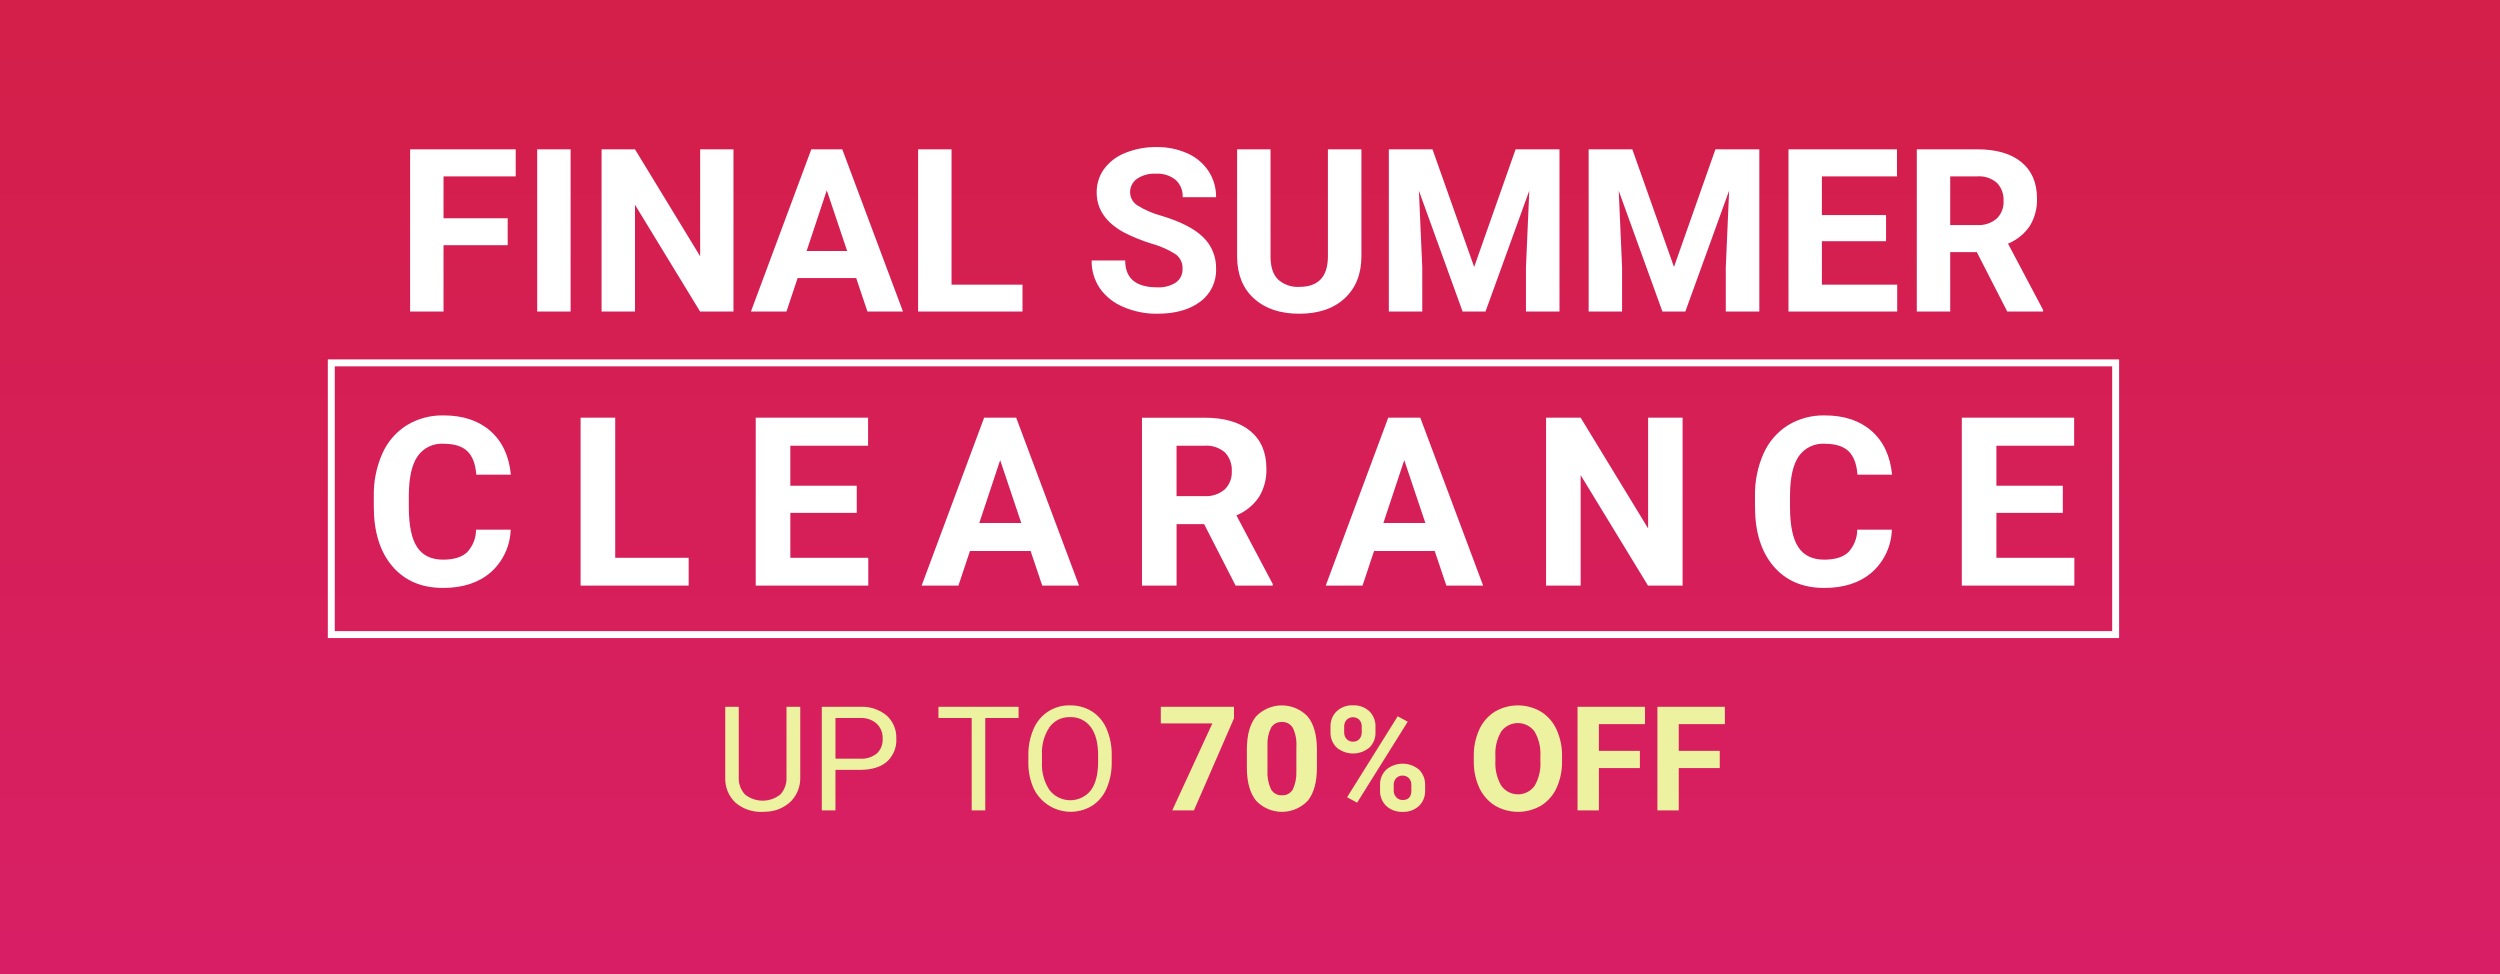
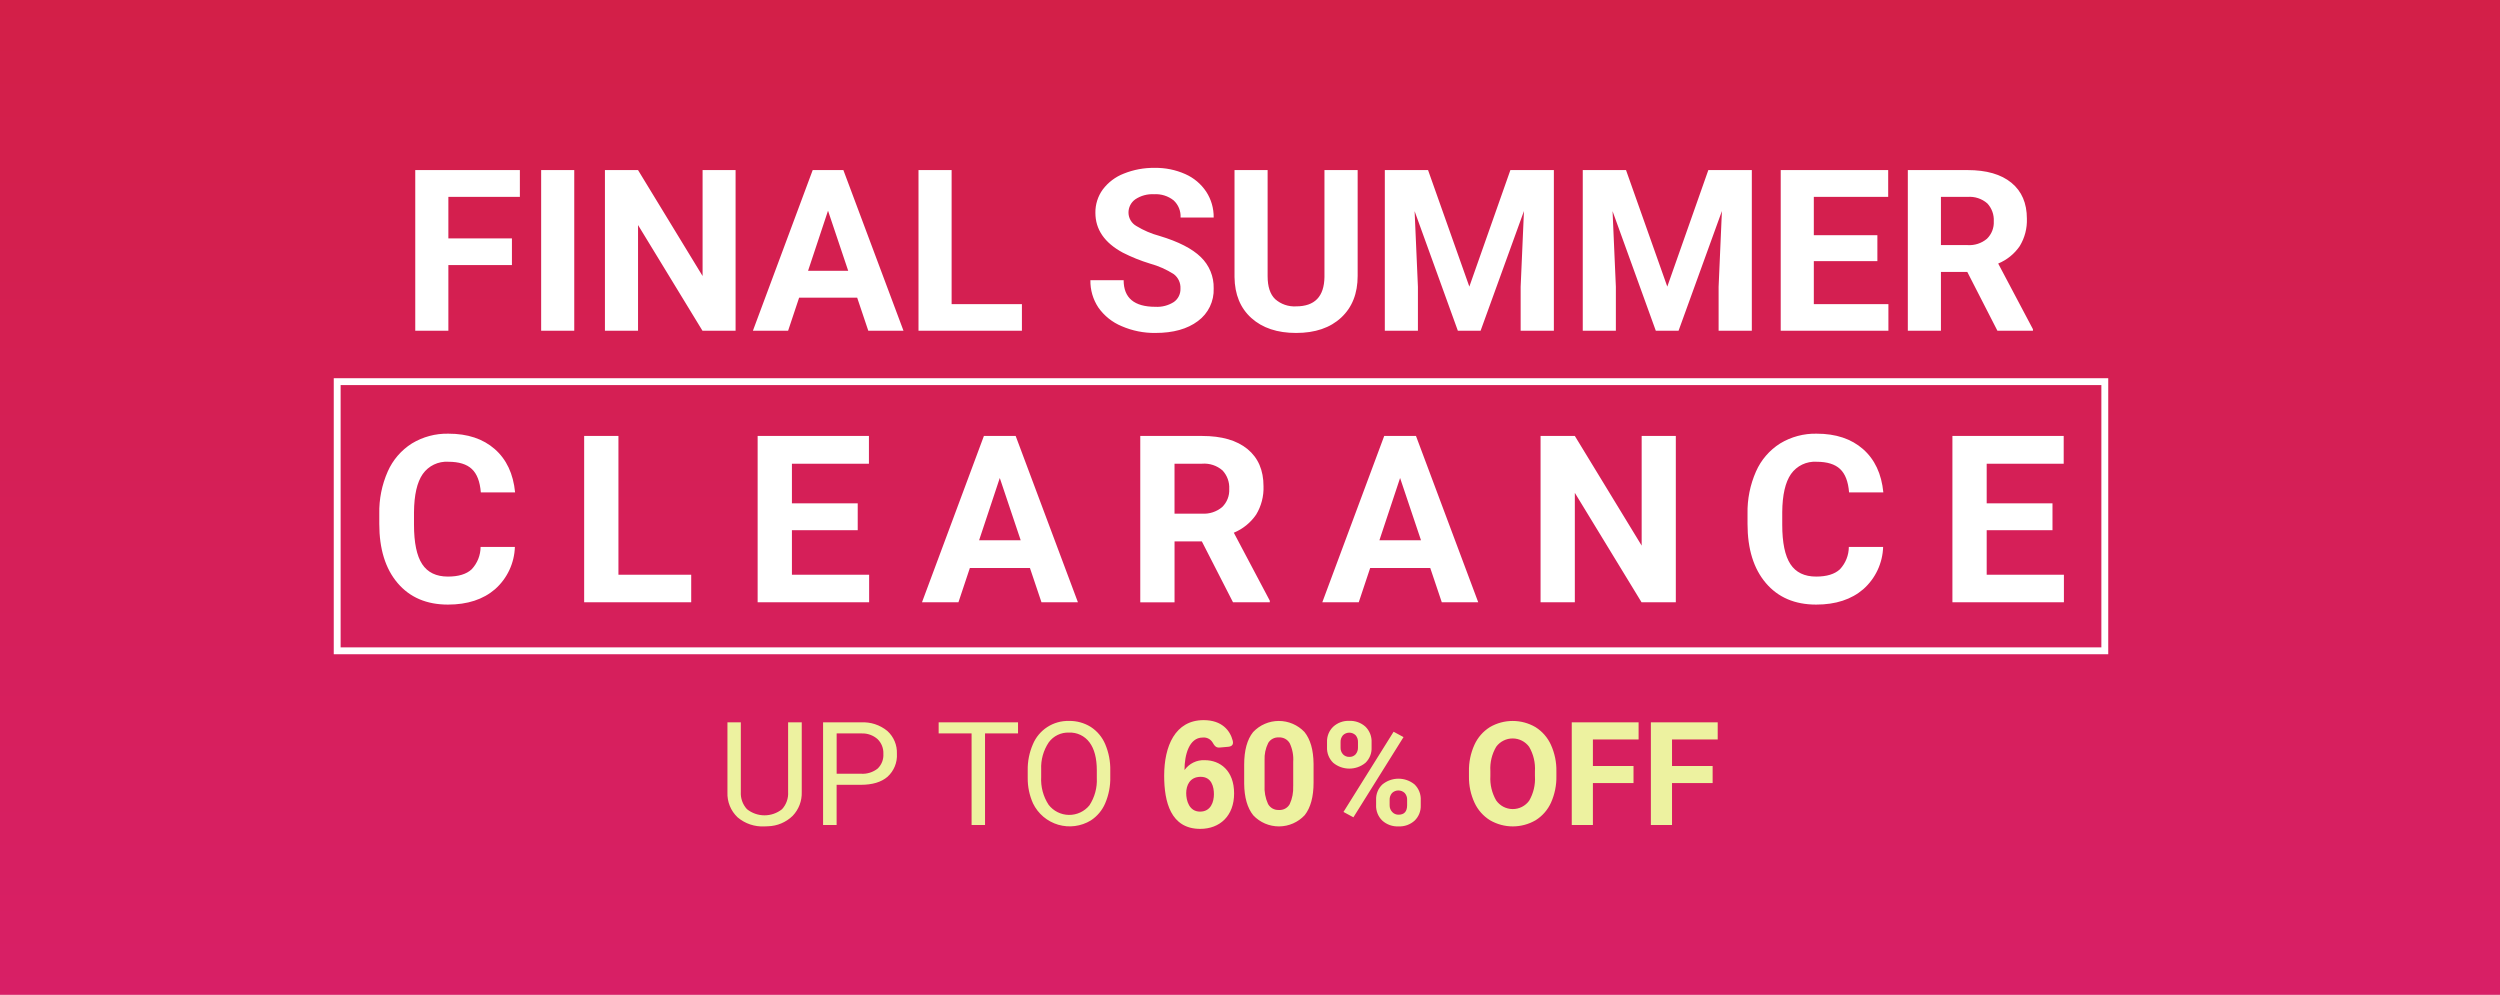
- <svg xmlns="http://www.w3.org/2000/svg" width="611" height="238" viewBox="0 0 611 238">
+ <svg xmlns="http://www.w3.org/2000/svg" viewBox="0 0 616.781 245.438">
  <defs>
    <style>
      .cls-1 {
        fill: url(#linear-gradient);
      }

      .cls-2 {
        fill: #fff;
      }

      .cls-2, .cls-4 {
        fill-rule: evenodd;
      }

      .cls-3 {
        fill: none;
        stroke: #fff;
        stroke-width: 1.695px;
      }

-       .cls-4 {
+       .cls-4, .cls-5 {
        fill: #edf2a0;
      }
    </style>
-     <linearGradient id="linear-gradient" x1="306.172" y1="239.969" x2="306.172" y2="-5.469" gradientUnits="userSpaceOnUse">
+     <linearGradient id="linear-gradient" x1="0.5" y1="1" x2="0.5" gradientUnits="objectBoundingBox">
      <stop offset="0" stop-color="#d81f66" />
      <stop offset="1" stop-color="#d31f48" />
    </linearGradient>
  </defs>
-   <rect class="cls-1" x="-2.219" y="-5.469" width="616.781" height="245.438" />
-   <path id="CLEARANCE" class="cls-2" d="M116.35,129.452a8.093,8.093,0,0,1-2.212,5.539q-1.932,1.789-5.848,1.789-4.341,0-6.356-3.072t-2.015-9.724v-3.1q0.056-6.369,2.156-9.4a7.183,7.183,0,0,1,6.327-3.03q3.89,0,5.792,1.79t2.212,5.764h8.456q-0.676-6.878-5.017-10.683t-11.443-3.8a16.7,16.7,0,0,0-9,2.41,15.634,15.634,0,0,0-5.961,6.92,24.6,24.6,0,0,0-2.086,10.429v2.508q0,9.274,4.523,14.587t12.416,5.313q7.213,0,11.625-3.805a14.52,14.52,0,0,0,4.89-10.429H116.35Zm34.007-27.369H141.9v41.039H168.31v-6.793H150.357V102.083Zm59.034,16.63H193.157v-9.781h19v-6.849H184.7v41.039h27.507v-6.793H193.157V125.337h16.234v-6.624Zm45.336,24.409h8.991l-15.36-41.039h-7.835l-15.276,41.039h8.991l2.818-8.456h14.825ZM244.44,112.456l5.158,15.361H239.339Zm57.54,30.666h9.076v-0.394l-8.878-16.771a12.4,12.4,0,0,0,5.51-4.468,12.623,12.623,0,0,0,1.817-7q0-5.919-3.945-9.161t-11.217-3.241H279.1v41.039h8.455V128.1h6.736Zm-14.43-34.19h6.793A6.856,6.856,0,0,1,299.4,110.6a6.2,6.2,0,0,1,1.648,4.566,5.791,5.791,0,0,1-1.747,4.468,6.981,6.981,0,0,1-4.932,1.621H287.55V108.932Zm65.939,34.19h8.991l-15.36-41.039h-7.835l-15.276,41.039H333l2.818-8.456h14.825ZM343.2,112.456l5.158,15.361H338.1Zm68.025-10.373H402.8v27.059l-16.488-27.059h-8.455v41.039h8.455v-27l16.46,27h8.455V102.083Zm42.687,27.369a8.093,8.093,0,0,1-2.212,5.539q-1.932,1.789-5.849,1.789-4.34,0-6.355-3.072t-2.015-9.724v-3.1q0.055-6.369,2.156-9.4a7.183,7.183,0,0,1,6.327-3.03q3.889,0,5.792,1.79t2.212,5.764h8.456q-0.676-6.878-5.017-10.683t-11.443-3.8a16.7,16.7,0,0,0-9,2.41,15.635,15.635,0,0,0-5.96,6.92,24.6,24.6,0,0,0-2.086,10.429v2.508q0,9.274,4.523,14.587t12.415,5.313q7.215,0,11.626-3.805a14.52,14.52,0,0,0,4.89-10.429h-8.455Zm50.241-10.739H487.921v-9.781h19v-6.849H479.466v41.039h27.507v-6.793H487.921V125.337h16.234v-6.624Z" />
-   <path id="FINAL_SUMMER" data-name="FINAL SUMMER" class="cls-2" d="M124.077,53.345H108.4V43.108h17.64V36.493H100.23V76.132H108.4v-16.2h15.68V53.345Zm15.38-16.852H131.29V76.132h8.167V36.493Zm39.8,0h-8.139V62.628L155.192,36.493h-8.167V76.132h8.167V50.05l15.9,26.081h8.167V36.493ZM212,76.132h8.684L205.852,36.493h-7.568L183.53,76.132h8.684l2.722-8.167h14.319Zm-9.936-29.62,4.982,14.837h-9.909Zm30.489-10.019h-8.166V76.132H249.9V69.57H232.557V36.493ZM287.383,69.04a7.628,7.628,0,0,1-4.546,1.184q-7.84,0-7.84-6.561H266.8a11.746,11.746,0,0,0,1.973,6.752A13.18,13.18,0,0,0,274.507,75a20.235,20.235,0,0,0,8.33,1.674q6.587,0,10.48-2.927a9.54,9.54,0,0,0,3.893-8.072,10.358,10.358,0,0,0-3.185-7.732q-3.184-3.1-10.154-5.2a21.971,21.971,0,0,1-5.73-2.45,3.824,3.824,0,0,1-1.947-3.24,3.994,3.994,0,0,1,1.661-3.335,7.53,7.53,0,0,1,4.655-1.266,7.048,7.048,0,0,1,4.818,1.511,5.344,5.344,0,0,1,1.715,4.233h8.167a11.364,11.364,0,0,0-1.838-6.37,12.052,12.052,0,0,0-5.158-4.342,17.818,17.818,0,0,0-7.568-1.538,19.578,19.578,0,0,0-7.609,1.416,11.814,11.814,0,0,0-5.2,3.934,9.572,9.572,0,0,0-1.81,5.731q0,6.18,6.751,9.828a41.629,41.629,0,0,0,6.724,2.709,21.437,21.437,0,0,1,5.88,2.614,4.192,4.192,0,0,1,1.633,3.553A3.852,3.852,0,0,1,287.383,69.04Zm37.158-32.547v26.38q-0.109,7.242-7,7.242a7.158,7.158,0,0,1-5.159-1.783q-1.865-1.783-1.864-5.676V36.493h-8.167V62.9q0.081,6.425,4.165,10.1t11.025,3.675q7.05,0,11.12-3.784t4.07-10.291V36.493h-8.194Zm14.891,0V76.132H347.6V65.3L346.782,46.62l10.671,29.511h5.608l10.7-29.539-0.817,18.7V76.132h8.194V36.493H370.411L360.284,65.242,350.1,36.493H339.432Zm48.836,0V76.132h8.167V65.3L395.618,46.62,406.29,76.132H411.9l10.7-29.539-0.817,18.7V76.132h8.194V36.493H419.247L409.121,65.242,398.94,36.493H388.268Zm72.684,16.062h-15.68V43.108H463.62V36.493H437.105V76.132h26.569V69.57h-18.4V58.953h15.68v-6.4ZM490.57,76.132h8.765V75.75l-8.575-16.2a11.978,11.978,0,0,0,5.322-4.315,12.192,12.192,0,0,0,1.756-6.765q0-5.717-3.811-8.848t-10.835-3.131H468.465V76.132h8.167V61.621h6.506ZM476.632,43.108h6.56a6.62,6.62,0,0,1,4.887,1.606,5.993,5.993,0,0,1,1.592,4.41,5.6,5.6,0,0,1-1.688,4.315,6.742,6.742,0,0,1-4.763,1.566h-6.588v-11.9Z" />
-   <rect class="cls-3" x="80.969" y="88.688" width="436.093" height="66.406" />
-   <path id="UP_TO_70_OFF" data-name="UP TO 70% OFF" class="cls-4" d="M192.219,172.747v17.164a5.78,5.78,0,0,1-1.5,4.26,6.928,6.928,0,0,1-8.654-.009,5.789,5.789,0,0,1-1.514-4.269V172.747h-3.3V190a8.02,8.02,0,0,0,2.5,6.173,9.485,9.485,0,0,0,6.628,2.243l0.887-.035a9.075,9.075,0,0,0,6.062-2.556,8.077,8.077,0,0,0,2.253-5.86V172.747h-3.357Zm17.934,15.407q4.3,0,6.6-1.991a7.1,7.1,0,0,0,2.305-5.678,7.194,7.194,0,0,0-2.357-5.617,9.39,9.39,0,0,0-6.515-2.121h-9.341v25.319h3.34v-9.912h5.966Zm-5.966-12.677h6.192a5.622,5.622,0,0,1,3.914,1.411,4.771,4.771,0,0,1,1.427,3.623,4.617,4.617,0,0,1-1.427,3.65,6,6,0,0,1-4.105,1.263h-6v-9.947Zm44.758-2.73H229.358v2.73h8.124v22.589H240.8V175.477h8.141v-2.73ZM271.7,184.624a15.736,15.736,0,0,0-1.252-6.5,9.463,9.463,0,0,0-3.575-4.26,9.817,9.817,0,0,0-5.366-1.47,9.392,9.392,0,0,0-8.907,5.774,15.479,15.479,0,0,0-1.27,6.451v1.826a15.027,15.027,0,0,0,1.314,6.3,10.043,10.043,0,0,0,14.255,4.2,9.479,9.479,0,0,0,3.549-4.234,15.657,15.657,0,0,0,1.252-6.5v-1.6Zm-3.322,1.843q-0.052,4.4-1.827,6.756a6.431,6.431,0,0,1-10.063-.139,11.367,11.367,0,0,1-1.835-6.86v-1.861a11.117,11.117,0,0,1,1.87-6.686,5.9,5.9,0,0,1,4.984-2.409,5.968,5.968,0,0,1,5.062,2.409q1.809,2.409,1.809,6.912v1.878Zm33.208-13.72H283.7V176.8H296.3l-9.811,21.267h5.305l9.794-22.514v-2.8Zm20.266,10.19q-0.053-5.094-2.244-7.816a8.708,8.708,0,0,0-12.673.026q-2.2,2.748-2.2,8.051v4.661q0.052,5.1,2.244,7.825a8.692,8.692,0,0,0,12.7-.052q2.175-2.783,2.175-8.034v-4.661Zm-5.028,5.559a9.5,9.5,0,0,1-.852,4.422,2.823,2.823,0,0,1-2.662,1.444,2.873,2.873,0,0,1-2.7-1.5,9.738,9.738,0,0,1-.843-4.6v-6.162a8.673,8.673,0,0,1,.9-4.274,2.859,2.859,0,0,1,2.618-1.366,2.91,2.91,0,0,1,2.687,1.436,9.269,9.269,0,0,1,.861,4.587V188.5Zm8.35-9.645a5.063,5.063,0,0,0,1.522,3.869,6.251,6.251,0,0,0,7.959.009,4.943,4.943,0,0,0,1.513-3.774V177.7a5.1,5.1,0,0,0-1.513-3.887,5.578,5.578,0,0,0-4-1.434,5.488,5.488,0,0,0-3.966,1.452,5.005,5.005,0,0,0-1.514,3.782v1.235Zm3.34-1.165a2.485,2.485,0,0,1,.592-1.765,2.237,2.237,0,0,1,3.131.008,2.442,2.442,0,0,1,.574,1.687V178.9a2.49,2.49,0,0,1-.574,1.721,1.968,1.968,0,0,1-1.548.644,2.068,2.068,0,0,1-1.575-.635,2.341,2.341,0,0,1-.6-1.678v-1.269Zm8.767,15.459a5.041,5.041,0,0,0,1.514,3.826,5.58,5.58,0,0,0,4.018,1.443,5.518,5.518,0,0,0,3.984-1.434,4.981,4.981,0,0,0,1.5-3.765v-1.252a5.075,5.075,0,0,0-1.522-3.9,6.264,6.264,0,0,0-7.959.017,4.942,4.942,0,0,0-1.531,3.782v1.287Zm3.34-1.235a2.435,2.435,0,0,1,.592-1.73,2.247,2.247,0,0,1,3.131,0,2.364,2.364,0,0,1,.591,1.678v1.322q0,2.347-2.122,2.347a2.041,2.041,0,0,1-1.565-.678,2.322,2.322,0,0,1-.627-1.634V191.91Zm3.427-15.529-2.453-1.321-12.368,19.789,2.453,1.322Zm37.714,8.469a15.149,15.149,0,0,0-1.349-6.564,10.025,10.025,0,0,0-3.809-4.365,11.165,11.165,0,0,0-11.255,0,10.033,10.033,0,0,0-3.81,4.365,15.194,15.194,0,0,0-1.348,6.582v1.252a14.857,14.857,0,0,0,1.374,6.46,10.057,10.057,0,0,0,3.827,4.321,11.185,11.185,0,0,0,11.264-.017,9.954,9.954,0,0,0,3.784-4.348,15.283,15.283,0,0,0,1.322-6.555V184.85Zm-5.289,1.217a10.724,10.724,0,0,1-1.426,6.009A5,5,0,0,1,366.9,192a10.782,10.782,0,0,1-1.427-6.016v-1.235a10.533,10.533,0,0,1,1.444-5.991,5.041,5.041,0,0,1,8.124.026,10.654,10.654,0,0,1,1.426,6.052v1.234Zm24.319-2.556H390.77v-6.538h11.273v-4.226H385.552v25.319h5.218V187.719h10.02v-4.208Zm19.518,0h-10.02v-6.538H421.56v-4.226H405.069v25.319h5.219V187.719h10.02v-4.208Z" />
+   <g id="Group_1" data-name="Group 1" transform="translate(-552 -293)">
+     <g id="c10" transform="translate(554.219 298.469)">
+       <rect id="Rectangle_1" data-name="Rectangle 1" class="cls-1" width="616.781" height="245.438" transform="translate(-2.219 -5.469)" />
+       <path id="CLEARANCE" class="cls-2" d="M116.35,129.452a8.093,8.093,0,0,1-2.212,5.539q-1.932,1.789-5.848,1.789-4.341,0-6.356-3.072t-2.015-9.724v-3.1q.056-6.369,2.156-9.4a7.183,7.183,0,0,1,6.327-3.03q3.89,0,5.792,1.79t2.212,5.764h8.456q-.676-6.878-5.017-10.683t-11.443-3.8a16.7,16.7,0,0,0-9,2.41,15.634,15.634,0,0,0-5.961,6.92,24.6,24.6,0,0,0-2.086,10.429v2.508q0,9.274,4.523,14.587t12.416,5.313q7.213,0,11.625-3.8a14.52,14.52,0,0,0,4.89-10.429H116.35Zm34.007-27.369H141.9v41.039h26.41v-6.793H150.357V102.083Zm59.034,16.63H193.157v-9.781h19v-6.849H184.7v41.039h27.507v-6.793h-19.05V125.337h16.234v-6.624Zm45.336,24.409h8.991l-15.36-41.039h-7.835l-15.276,41.039h8.991l2.818-8.456h14.825ZM244.44,112.456l5.158,15.361H239.339Zm57.54,30.666h9.076v-.394l-8.878-16.771a12.4,12.4,0,0,0,5.51-4.468,12.623,12.623,0,0,0,1.817-7q0-5.919-3.945-9.161t-11.217-3.241H279.1v41.039h8.455V128.1h6.736Zm-14.43-34.19h6.793A6.856,6.856,0,0,1,299.4,110.6a6.2,6.2,0,0,1,1.648,4.566,5.791,5.791,0,0,1-1.747,4.468,6.981,6.981,0,0,1-4.932,1.621H287.55V108.932Zm65.939,34.19h8.991l-15.36-41.039h-7.835l-15.276,41.039H333l2.818-8.456h14.825ZM343.2,112.456l5.158,15.361H338.1Zm68.025-10.373H402.8v27.059l-16.488-27.059h-8.455v41.039h8.455v-27l16.46,27h8.455V102.083Zm42.687,27.369a8.093,8.093,0,0,1-2.212,5.539q-1.932,1.789-5.849,1.789-4.34,0-6.355-3.072t-2.015-9.724v-3.1q.055-6.369,2.156-9.4a7.183,7.183,0,0,1,6.327-3.03q3.889,0,5.792,1.79t2.212,5.764h8.456q-.676-6.878-5.017-10.683t-11.443-3.8a16.7,16.7,0,0,0-9,2.41,15.635,15.635,0,0,0-5.96,6.92,24.6,24.6,0,0,0-2.086,10.429v2.508q0,9.274,4.523,14.587t12.415,5.313q7.215,0,11.626-3.8a14.52,14.52,0,0,0,4.89-10.429h-8.455Zm50.241-10.739H487.921v-9.781h19v-6.849H479.466v41.039h27.507v-6.793H487.921V125.337h16.234v-6.624Z" />
+       <path id="FINAL_SUMMER" data-name="FINAL SUMMER" class="cls-2" d="M124.077,53.345H108.4V43.108h17.64V36.493H100.23V76.132h8.17v-16.2h15.68V53.345Zm15.38-16.852H131.29V76.132h8.167V36.493Zm39.8,0h-8.139V62.628L155.192,36.493h-8.167V76.132h8.167V50.05l15.9,26.081h8.167V36.493ZM212,76.132h8.684L205.852,36.493h-7.568L183.53,76.132h8.684l2.722-8.167h14.319Zm-9.936-29.62,4.982,14.837h-9.909Zm30.489-10.019h-8.166V76.132H249.9V69.57H232.557V36.493Zm54.83,32.547a7.628,7.628,0,0,1-4.546,1.184q-7.84,0-7.84-6.561h-8.2a11.746,11.746,0,0,0,1.973,6.752A13.18,13.18,0,0,0,274.507,75a20.235,20.235,0,0,0,8.33,1.674q6.587,0,10.48-2.927a9.54,9.54,0,0,0,3.893-8.072,10.358,10.358,0,0,0-3.185-7.732q-3.184-3.1-10.154-5.2a21.971,21.971,0,0,1-5.73-2.45,3.824,3.824,0,0,1-1.947-3.24,3.994,3.994,0,0,1,1.661-3.335,7.53,7.53,0,0,1,4.655-1.266,7.048,7.048,0,0,1,4.818,1.511,5.344,5.344,0,0,1,1.715,4.233h8.167a11.364,11.364,0,0,0-1.838-6.37,12.052,12.052,0,0,0-5.158-4.342,17.818,17.818,0,0,0-7.568-1.538,19.578,19.578,0,0,0-7.609,1.416,11.814,11.814,0,0,0-5.2,3.934,9.572,9.572,0,0,0-1.81,5.731q0,6.18,6.751,9.828a41.629,41.629,0,0,0,6.724,2.709,21.437,21.437,0,0,1,5.88,2.614,4.192,4.192,0,0,1,1.633,3.553,3.852,3.852,0,0,1-1.632,3.309Zm37.158-32.547v26.38q-.109,7.242-7,7.242a7.158,7.158,0,0,1-5.159-1.783q-1.865-1.783-1.864-5.676V36.493h-8.167V62.9q.081,6.425,4.165,10.1t11.025,3.675q7.05,0,11.12-3.784t4.07-10.291V36.493h-8.194Zm14.891,0V76.132H347.6V65.3l-.818-18.68,10.671,29.511h5.608l10.7-29.539-.817,18.7v10.84h8.194V36.493H370.411L360.284,65.242,350.1,36.493H339.432Zm48.836,0V76.132h8.167V65.3l-.817-18.68L406.29,76.132h5.61l10.7-29.539-.817,18.7V76.132h8.194V36.493h-10.73L409.121,65.242,398.94,36.493H388.268Zm72.684,16.062h-15.68V43.108H463.62V36.493H437.105V76.132h26.569V69.57h-18.4V58.953h15.68v-6.4ZM490.57,76.132h8.765V75.75l-8.575-16.2a11.978,11.978,0,0,0,5.322-4.315,12.192,12.192,0,0,0,1.756-6.765q0-5.717-3.811-8.848t-10.835-3.131H468.465V76.132h8.167V61.621h6.506ZM476.632,43.108h6.56a6.62,6.62,0,0,1,4.887,1.606,5.993,5.993,0,0,1,1.592,4.41,5.6,5.6,0,0,1-1.688,4.315A6.742,6.742,0,0,1,483.22,55h-6.588V43.1Z" />
+       <rect id="Rectangle_2" data-name="Rectangle 2" class="cls-3" width="436.093" height="66.406" transform="translate(80.969 88.688)" />
+       <path id="UP_TO_70_OFF" data-name="UP TO 70% OFF" class="cls-4" d="M192.219,172.747v17.164a5.78,5.78,0,0,1-1.5,4.26,6.928,6.928,0,0,1-8.654-.009,5.789,5.789,0,0,1-1.514-4.269V172.747h-3.3V190a8.02,8.02,0,0,0,2.5,6.173,9.485,9.485,0,0,0,6.628,2.243l.887-.035a9.075,9.075,0,0,0,6.062-2.556,8.077,8.077,0,0,0,2.253-5.86V172.747h-3.357Zm17.934,15.407q4.3,0,6.6-1.991a7.1,7.1,0,0,0,2.305-5.678,7.194,7.194,0,0,0-2.357-5.617,9.39,9.39,0,0,0-6.515-2.121h-9.341v25.319h3.34v-9.912h5.966Zm-5.966-12.677h6.192a5.622,5.622,0,0,1,3.914,1.411,4.771,4.771,0,0,1,1.427,3.623,4.617,4.617,0,0,1-1.427,3.65,6,6,0,0,1-4.1,1.263h-6v-9.947Zm44.758-2.73H229.358v2.73h8.124v22.589H240.8V175.477h8.141v-2.73ZM271.7,184.624a15.736,15.736,0,0,0-1.252-6.5,9.463,9.463,0,0,0-3.575-4.26,9.817,9.817,0,0,0-5.366-1.47,9.392,9.392,0,0,0-8.907,5.774,15.479,15.479,0,0,0-1.27,6.451v1.826a15.027,15.027,0,0,0,1.314,6.3,10.043,10.043,0,0,0,14.255,4.2,9.479,9.479,0,0,0,3.549-4.234,15.656,15.656,0,0,0,1.252-6.5v-1.6Zm-3.322,1.843a11.3,11.3,0,0,1-1.827,6.756,6.431,6.431,0,0,1-10.063-.139,11.367,11.367,0,0,1-1.835-6.86v-1.861a11.117,11.117,0,0,1,1.87-6.686,5.9,5.9,0,0,1,4.984-2.409,5.968,5.968,0,0,1,5.062,2.409q1.809,2.409,1.809,6.912v1.878Zm53.474-3.53q-.053-5.094-2.244-7.816a8.708,8.708,0,0,0-12.673.026q-2.2,2.748-2.2,8.051v4.661q.052,5.1,2.244,7.825a8.692,8.692,0,0,0,12.7-.052q2.175-2.783,2.175-8.034v-4.661Zm-5.028,5.559a9.5,9.5,0,0,1-.852,4.422,2.823,2.823,0,0,1-2.662,1.444,2.873,2.873,0,0,1-2.7-1.5,9.738,9.738,0,0,1-.843-4.6V182.1a8.674,8.674,0,0,1,.9-4.274,2.859,2.859,0,0,1,2.618-1.366,2.91,2.91,0,0,1,2.687,1.436,9.269,9.269,0,0,1,.861,4.587V188.5Zm8.35-9.645a5.063,5.063,0,0,0,1.522,3.869,6.251,6.251,0,0,0,7.959.009,4.943,4.943,0,0,0,1.513-3.774V177.7a5.1,5.1,0,0,0-1.513-3.887,5.578,5.578,0,0,0-4-1.434,5.488,5.488,0,0,0-3.966,1.452,5,5,0,0,0-1.514,3.782v1.235Zm3.34-1.165a2.485,2.485,0,0,1,.592-1.765,2.237,2.237,0,0,1,3.131.008,2.442,2.442,0,0,1,.574,1.687V178.9a2.49,2.49,0,0,1-.574,1.721,1.968,1.968,0,0,1-1.548.644,2.068,2.068,0,0,1-1.575-.635,2.341,2.341,0,0,1-.6-1.678v-1.269Zm8.767,15.459a5.041,5.041,0,0,0,1.514,3.826,5.58,5.58,0,0,0,4.018,1.443,5.518,5.518,0,0,0,3.984-1.434,4.981,4.981,0,0,0,1.5-3.765v-1.252a5.075,5.075,0,0,0-1.522-3.9,6.264,6.264,0,0,0-7.959.017,4.942,4.942,0,0,0-1.531,3.782v1.287Zm3.34-1.235a2.435,2.435,0,0,1,.592-1.73,2.247,2.247,0,0,1,3.131,0,2.364,2.364,0,0,1,.591,1.678v1.322q0,2.347-2.122,2.347a2.041,2.041,0,0,1-1.565-.678,2.322,2.322,0,0,1-.627-1.634Zm3.427-15.529L341.6,175.06l-12.368,19.789,2.453,1.322Zm37.714,8.469a15.149,15.149,0,0,0-1.349-6.564,10.025,10.025,0,0,0-3.809-4.365,11.165,11.165,0,0,0-11.255,0,10.033,10.033,0,0,0-3.81,4.365,15.193,15.193,0,0,0-1.348,6.582v1.252a14.857,14.857,0,0,0,1.374,6.46,10.057,10.057,0,0,0,3.827,4.321,11.185,11.185,0,0,0,11.264-.017,9.954,9.954,0,0,0,3.784-4.348,15.283,15.283,0,0,0,1.322-6.555V184.85Zm-5.289,1.217a10.724,10.724,0,0,1-1.426,6.009A5,5,0,0,1,366.9,192a10.782,10.782,0,0,1-1.427-6.016v-1.235a10.533,10.533,0,0,1,1.444-5.991,5.041,5.041,0,0,1,8.124.026,10.654,10.654,0,0,1,1.426,6.052v1.234Zm24.319-2.556H390.77v-6.538h11.273v-4.226H385.552v25.319h5.218V187.719h10.02v-4.208Zm19.518,0H410.29v-6.538h11.27v-4.226H405.069v25.319h5.219V187.719h10.02v-4.208Z" />
+       <path id="Path_1" data-name="Path 1" class="cls-5" d="M10.108,29.494c4.826,0,8.36-3.192,8.36-8.74,0-5.624-3.42-8.208-7.258-8.208A5.752,5.752,0,0,0,6.27,14.94H6.232c0-3.686,1.14-7.98,4.484-7.98A2.537,2.537,0,0,1,13.11,8.1c.494.836.836,1.406,1.786,1.33l2.128-.19c1.14-.114,1.292-.76,1.1-1.52C17.48,5.25,15.5,2.666,10.944,2.666c-7.03,0-9.728,6.422-9.728,13.718C1.216,22.806,2.812,29.494,10.108,29.494ZM6.65,20.678c0-1.824.836-4.028,3.572-4.028,2.7,0,3.268,2.47,3.268,4.294s-.722,4.294-3.42,4.294S6.65,22.5,6.65,20.678Z" transform="translate(283.781 169.531)" />
+     </g>
+   </g>
</svg>
